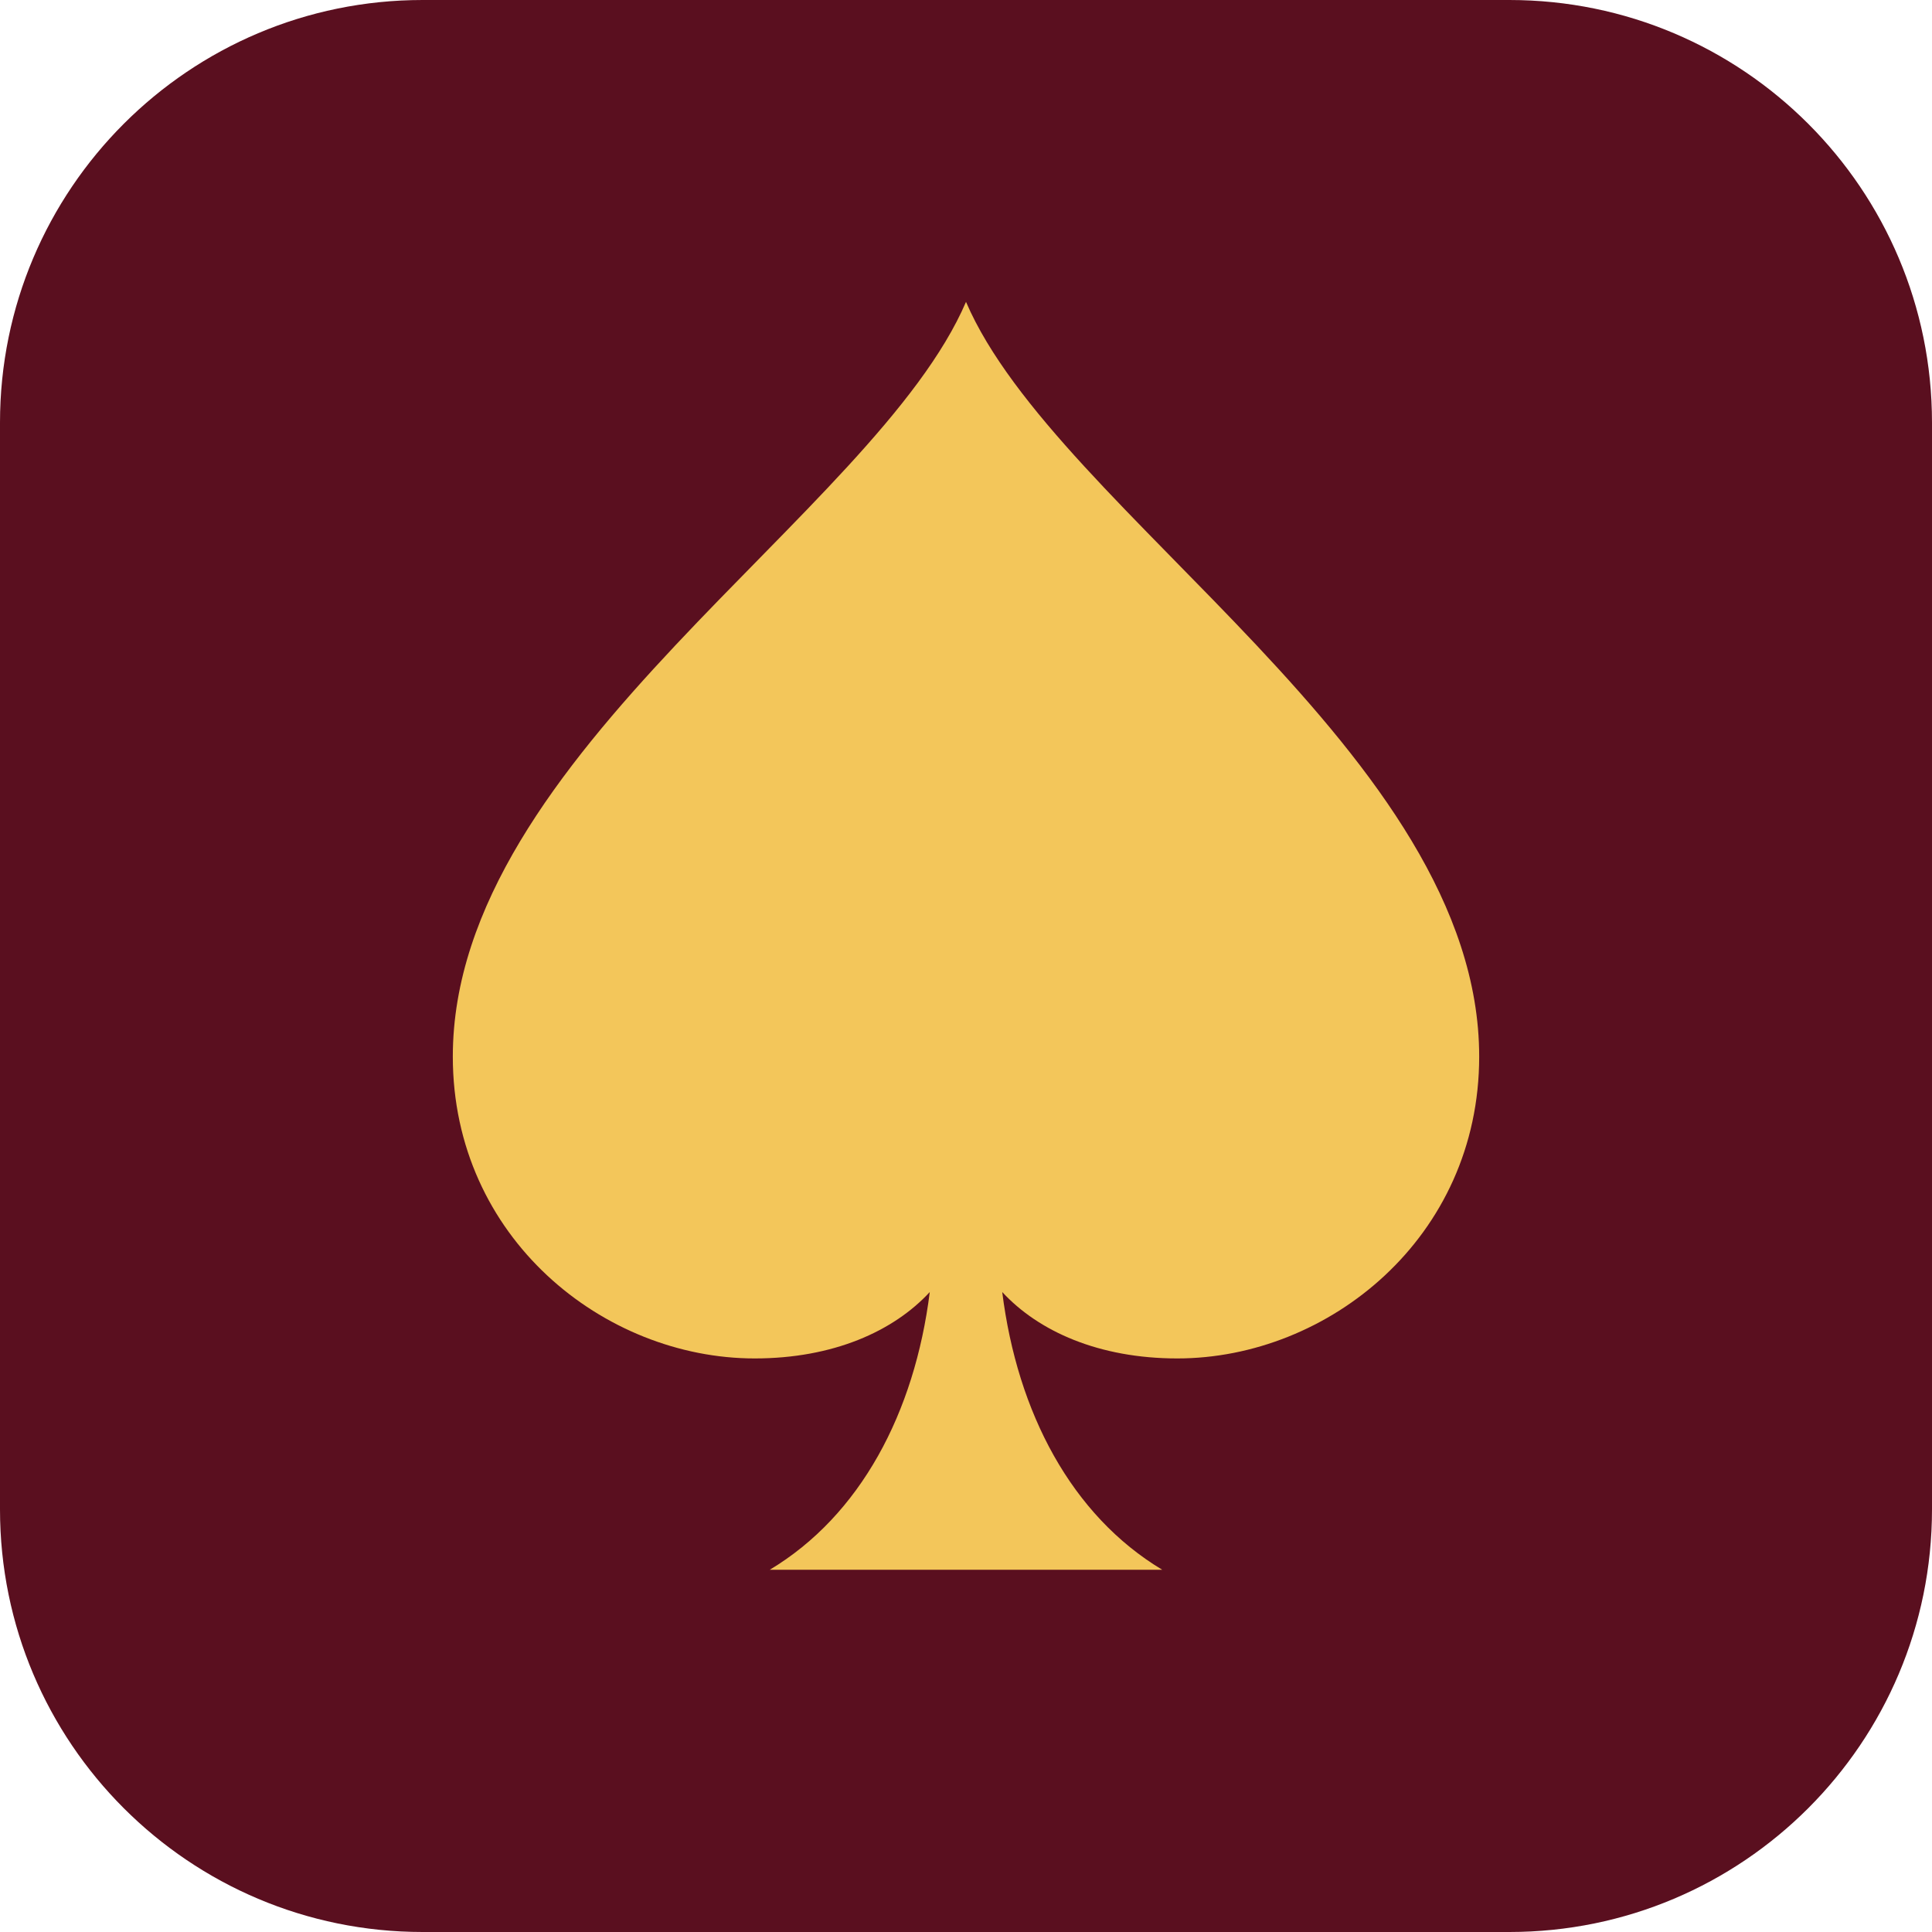
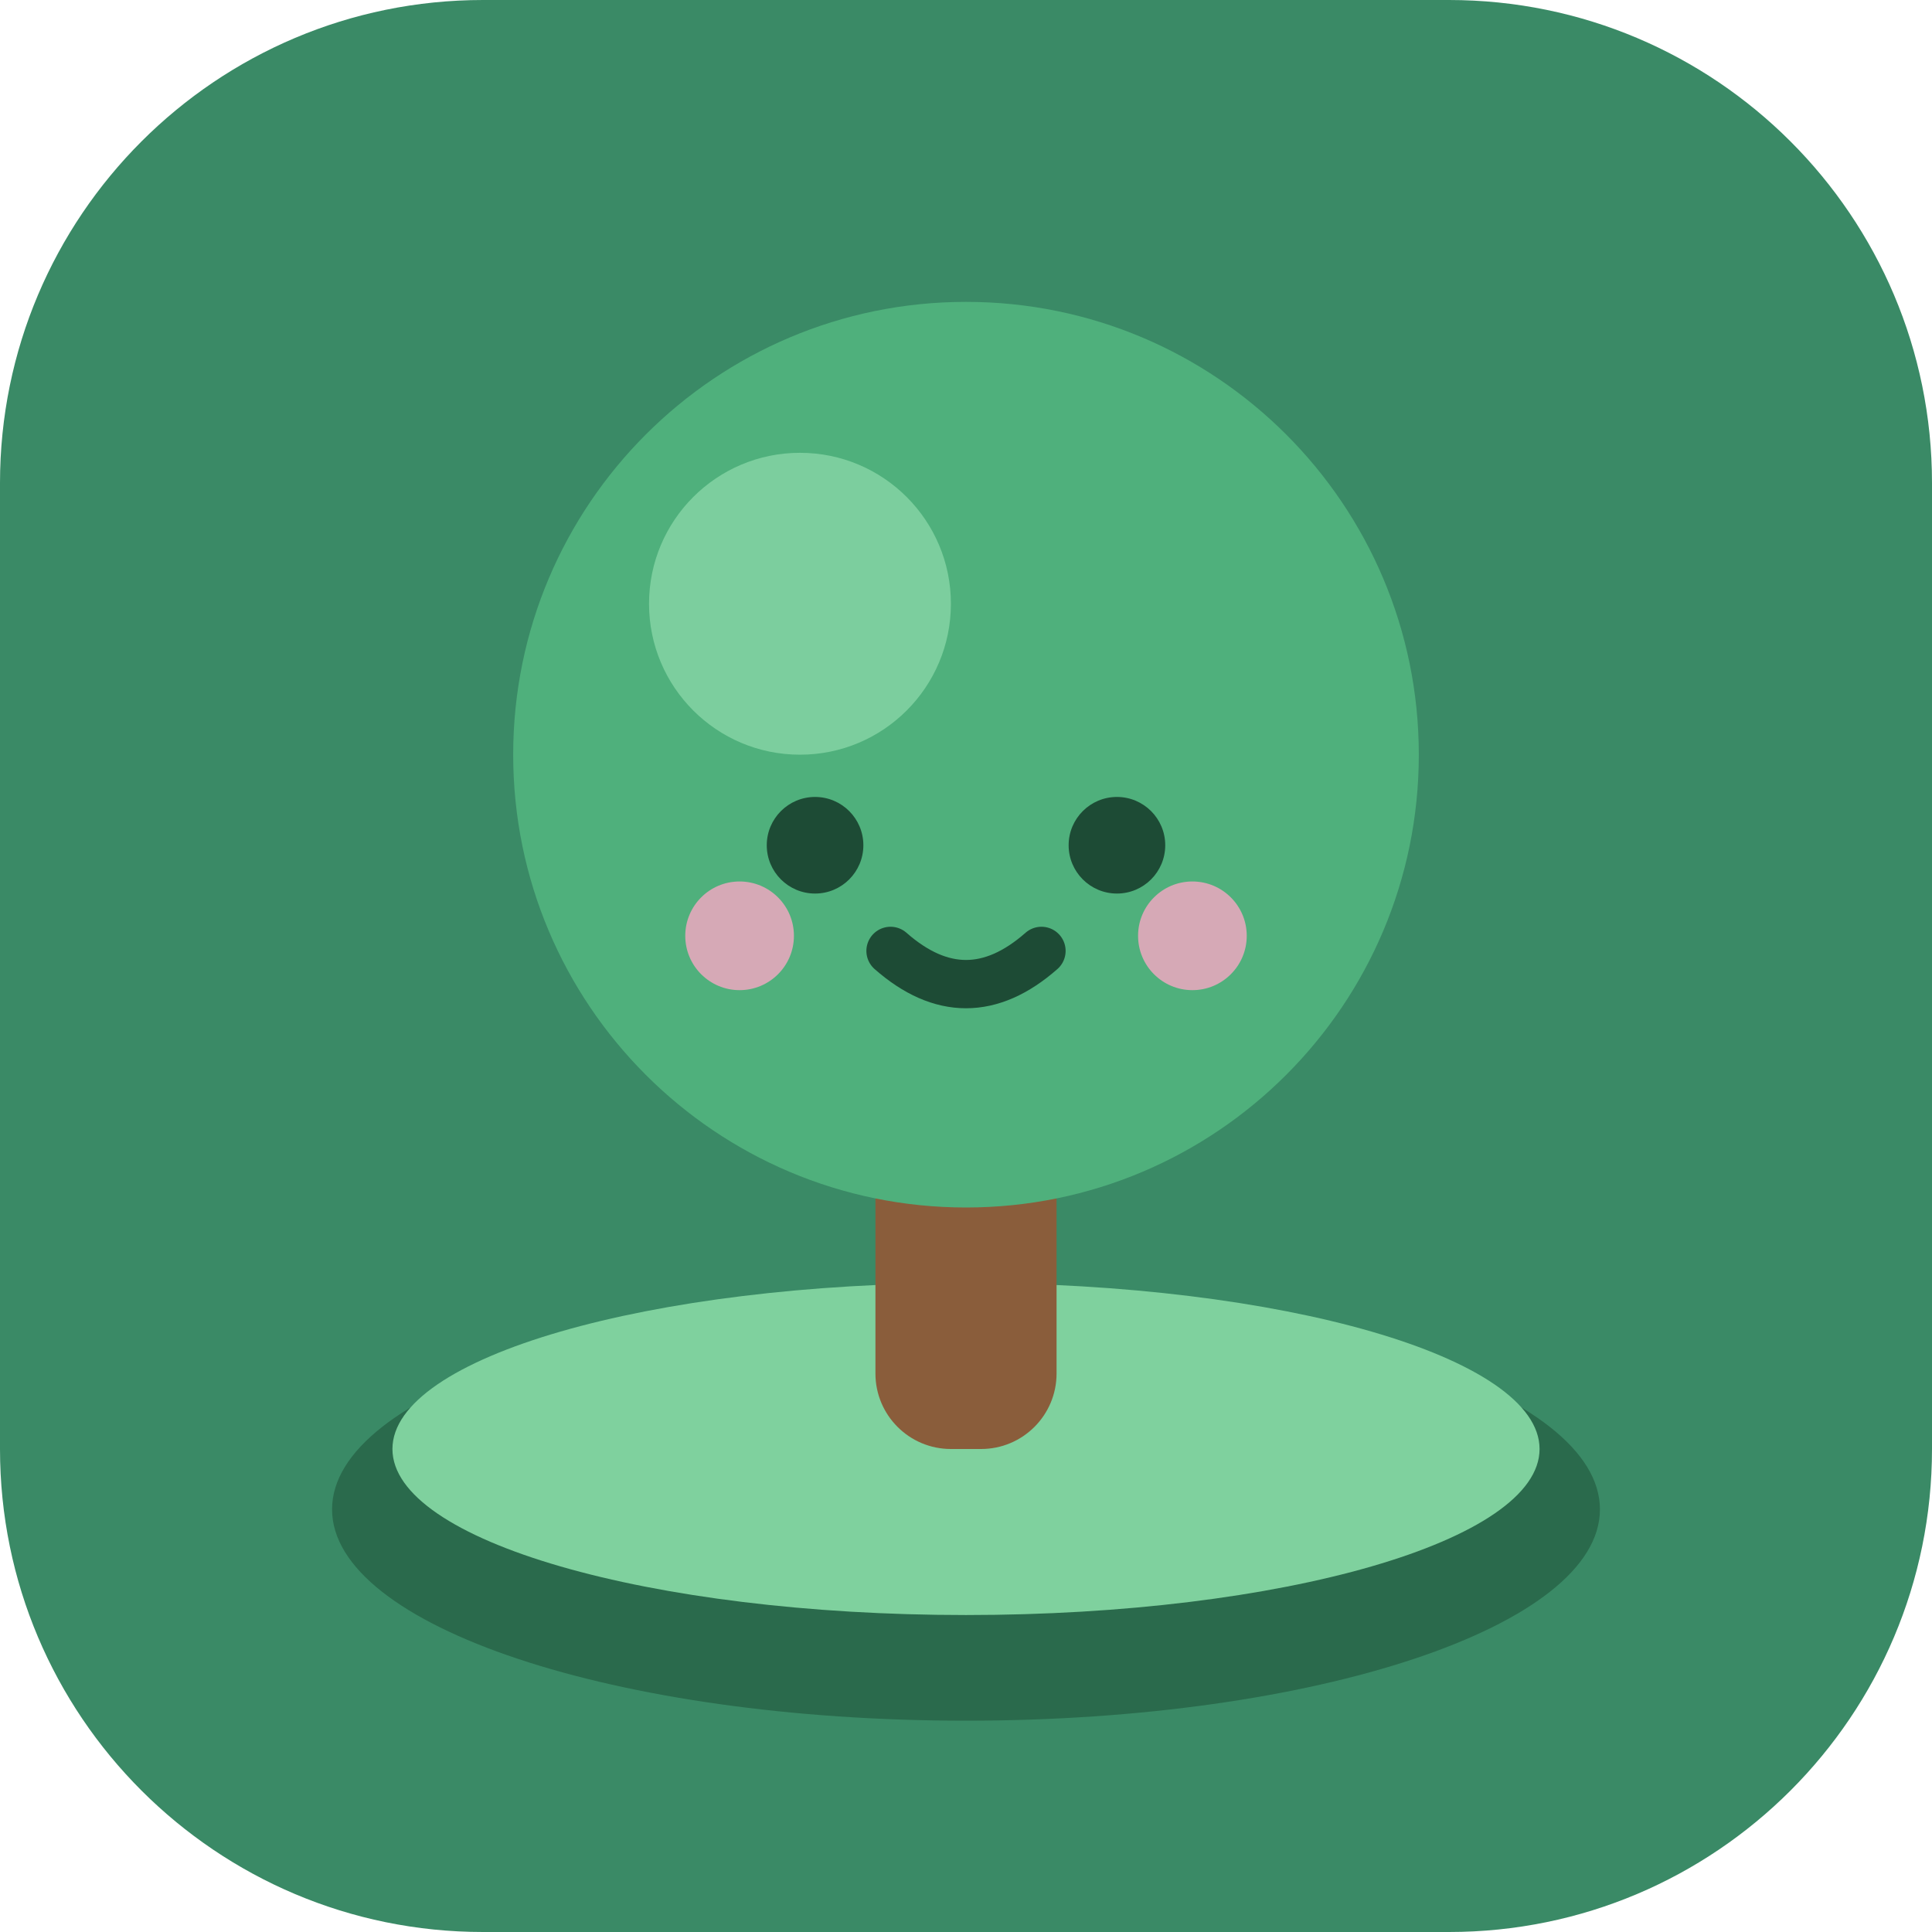
<svg xmlns="http://www.w3.org/2000/svg" viewBox="0 0 64 64">
-   <rect width="64" height="64" rx="14" fill="#5a0f1f" />
-   <path fill="#f3c65a" d="M32 10c-3 7-17 15-17 25 0 6 5 10 10 10 2.6 0 4.6-.9 5.8-2.2-.5 4-2.3 7.4-5.3 9.2h13c-3-1.8-4.8-5.2-5.3-9.2 1.2 1.3 3.2 2.2 5.8 2.2 5 0 10-4 10-10 0-10-14-18-17-25z" />
+   <rect width="64" height="64" rx="16" fill="#3a8a66" />
+   <ellipse cx="32" cy="50" rx="21" ry="7" fill="#2a6a4c" />
+   <ellipse cx="32" cy="48" rx="19" ry="5.5" fill="#7fd19e" />
+   <rect x="29" y="31" width="6" height="17" rx="2.5" fill="#8a5d3b" />
+   <circle cx="32" cy="25" r="15" fill="#4fb07c" />
+   <circle cx="26.5" cy="20" r="5" fill="#8fdcac" opacity=".7" />
+   <circle cx="27" cy="28" r="1.6" fill="#1d4b35" />
+   <circle cx="37" cy="28" r="1.6" fill="#1d4b35" />
+   <path d="M29.5 31.5 q2.5 2.2 5 0" stroke="#1d4b35" stroke-width="1.6" fill="none" stroke-linecap="round" />
+   <circle cx="24.5" cy="31" r="1.8" fill="#f7a8c4" opacity=".8" />
+   <circle cx="39.5" cy="31" r="1.8" fill="#f7a8c4" opacity=".8" />
</svg>
